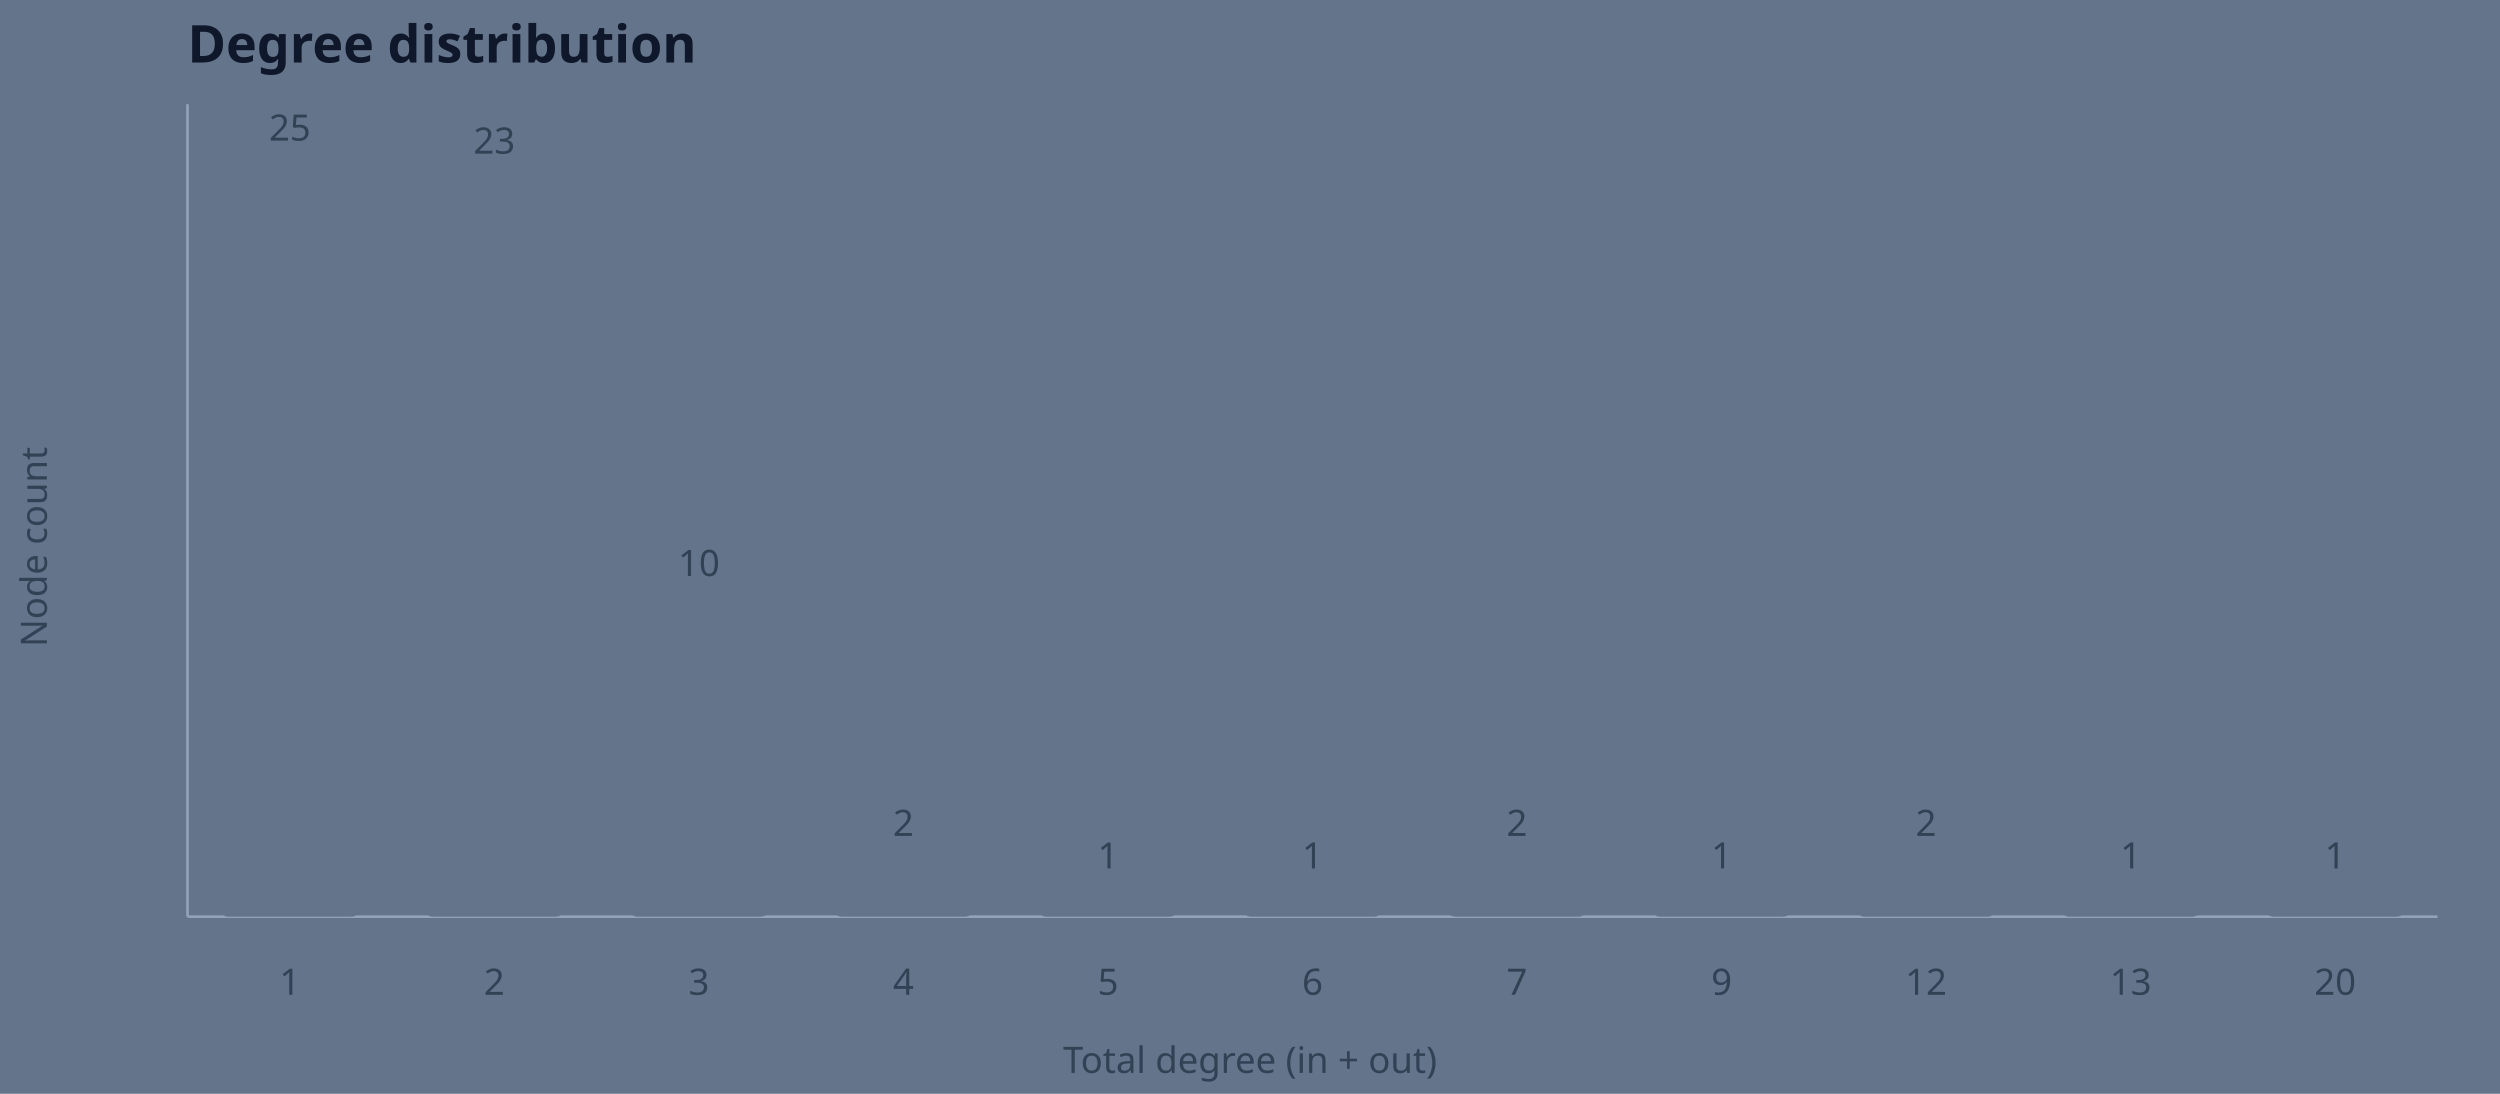
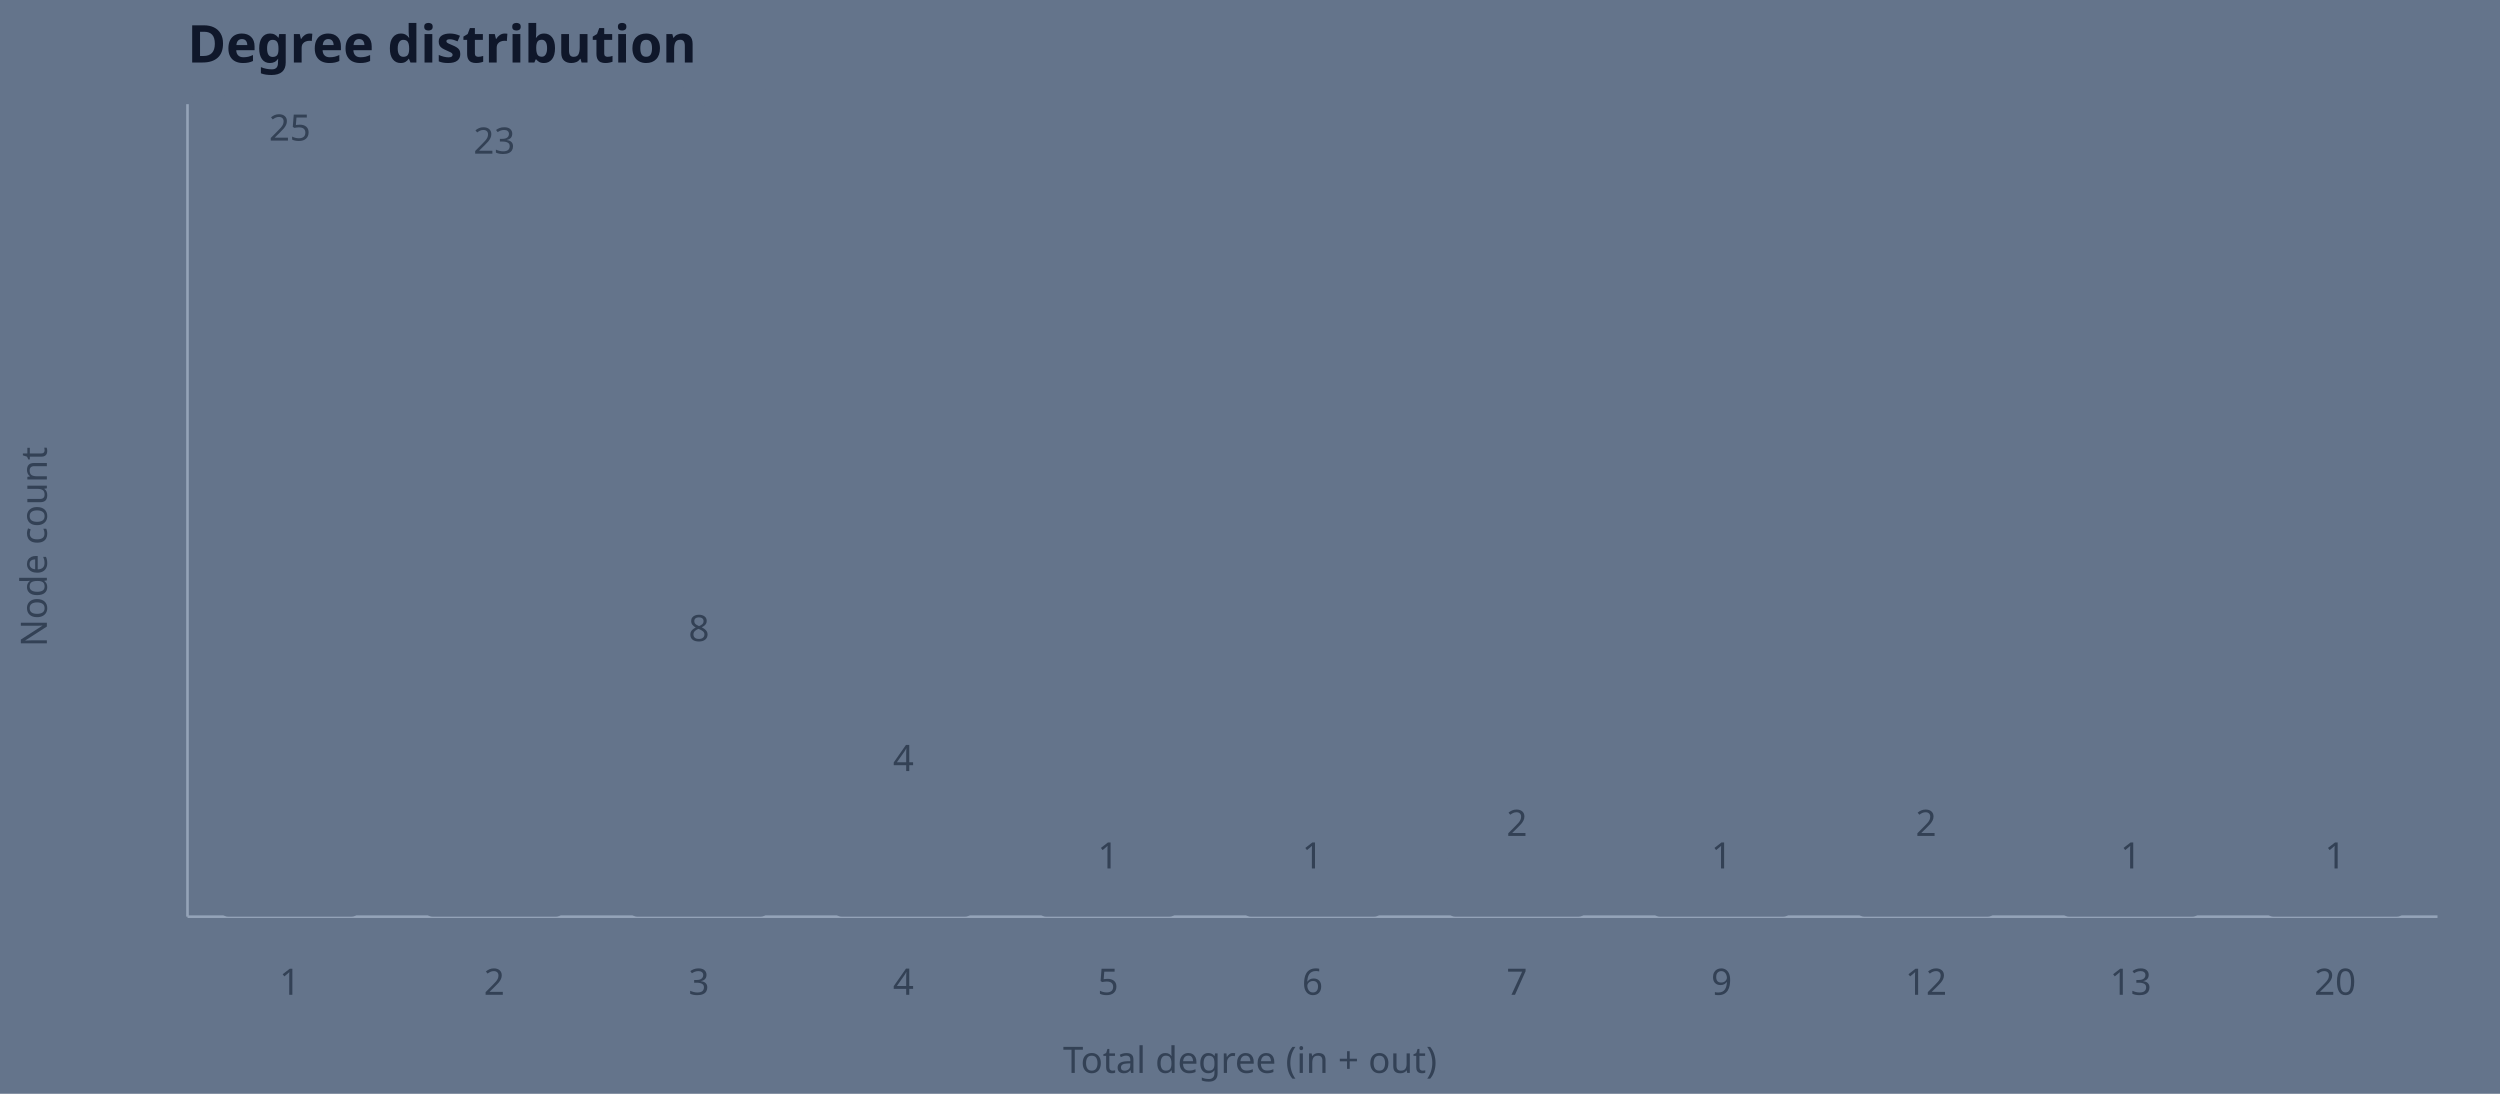
<svg xmlns="http://www.w3.org/2000/svg" viewBox="0 0 960 420" role="img" aria-labelledby="title desc">
  <style>text{font:14px system-ui,sans-serif;fill:#334155}rect{fill:#64748b}line{stroke:#94a3b8;stroke-width:1}.title{font-size:20px;font-weight:700;fill:#0f172a}.sub{font-size:13px;fill:#64748b}</style>
  <rect width="100%" height="100%" fill="#fff" />
  <text class="title" x="72" y="24">Degree distribution</text>
-   <text class="sub" x="72" y="42">69 nodes · 100 edges · density 0.021313</text>
+   <text class="sub" x="72" y="42">69 nodes · 101 edges · density 0.021526</text>
  <line x1="72" y1="352" x2="936" y2="352" />
  <line x1="72" y1="40" x2="72" y2="352" />
  <rect x="84.6" y="40.0" width="53.4" height="312.0" rx="3" />
  <rect x="163.1" y="65.0" width="53.4" height="287.0" rx="3" />
-   <rect x="241.7" y="227.2" width="53.4" height="124.8" rx="3" />
-   <rect x="320.2" y="327.0" width="53.4" height="25.0" rx="3" />
+   <rect x="241.7" y="252.2" width="53.4" height="99.8" rx="3" />
+   <rect x="320.2" y="302.1" width="53.4" height="49.9" rx="3" />
  <rect x="398.7" y="339.5" width="53.4" height="12.5" rx="3" />
  <rect x="477.3" y="339.5" width="53.4" height="12.5" rx="3" />
  <rect x="555.8" y="327.0" width="53.4" height="25.0" rx="3" />
  <rect x="634.4" y="339.5" width="53.4" height="12.5" rx="3" />
  <rect x="712.9" y="327.0" width="53.4" height="25.0" rx="3" />
  <rect x="791.5" y="339.5" width="53.4" height="12.5" rx="3" />
  <rect x="870.0" y="339.5" width="53.4" height="12.5" rx="3" />
  <text x="111.3" y="382" text-anchor="middle">1</text>
  <text x="111.3" y="54.0" text-anchor="middle">25</text>
  <text x="189.8" y="382" text-anchor="middle">2</text>
  <text x="189.8" y="59.0" text-anchor="middle">23</text>
  <text x="268.4" y="382" text-anchor="middle">3</text>
-   <text x="268.4" y="221.2" text-anchor="middle">10</text>
+   <text x="268.4" y="246.2" text-anchor="middle">8</text>
  <text x="346.9" y="382" text-anchor="middle">4</text>
-   <text x="346.9" y="321.0" text-anchor="middle">2</text>
+   <text x="346.9" y="296.1" text-anchor="middle">4</text>
  <text x="425.5" y="382" text-anchor="middle">5</text>
  <text x="425.5" y="333.5" text-anchor="middle">1</text>
  <text x="504.0" y="382" text-anchor="middle">6</text>
  <text x="504.0" y="333.5" text-anchor="middle">1</text>
  <text x="582.5" y="382" text-anchor="middle">7</text>
  <text x="582.5" y="321.0" text-anchor="middle">2</text>
  <text x="661.1" y="382" text-anchor="middle">9</text>
  <text x="661.1" y="333.5" text-anchor="middle">1</text>
  <text x="739.6" y="382" text-anchor="middle">12</text>
  <text x="739.6" y="321.0" text-anchor="middle">2</text>
  <text x="818.2" y="382" text-anchor="middle">13</text>
  <text x="818.2" y="333.5" text-anchor="middle">1</text>
  <text x="896.7" y="382" text-anchor="middle">20</text>
  <text x="896.7" y="333.5" text-anchor="middle">1</text>
  <text x="480.0" y="412" text-anchor="middle">Total degree (in + out)</text>
  <text transform="translate(18 210.0) rotate(-90)" text-anchor="middle">Node count</text>
</svg>
